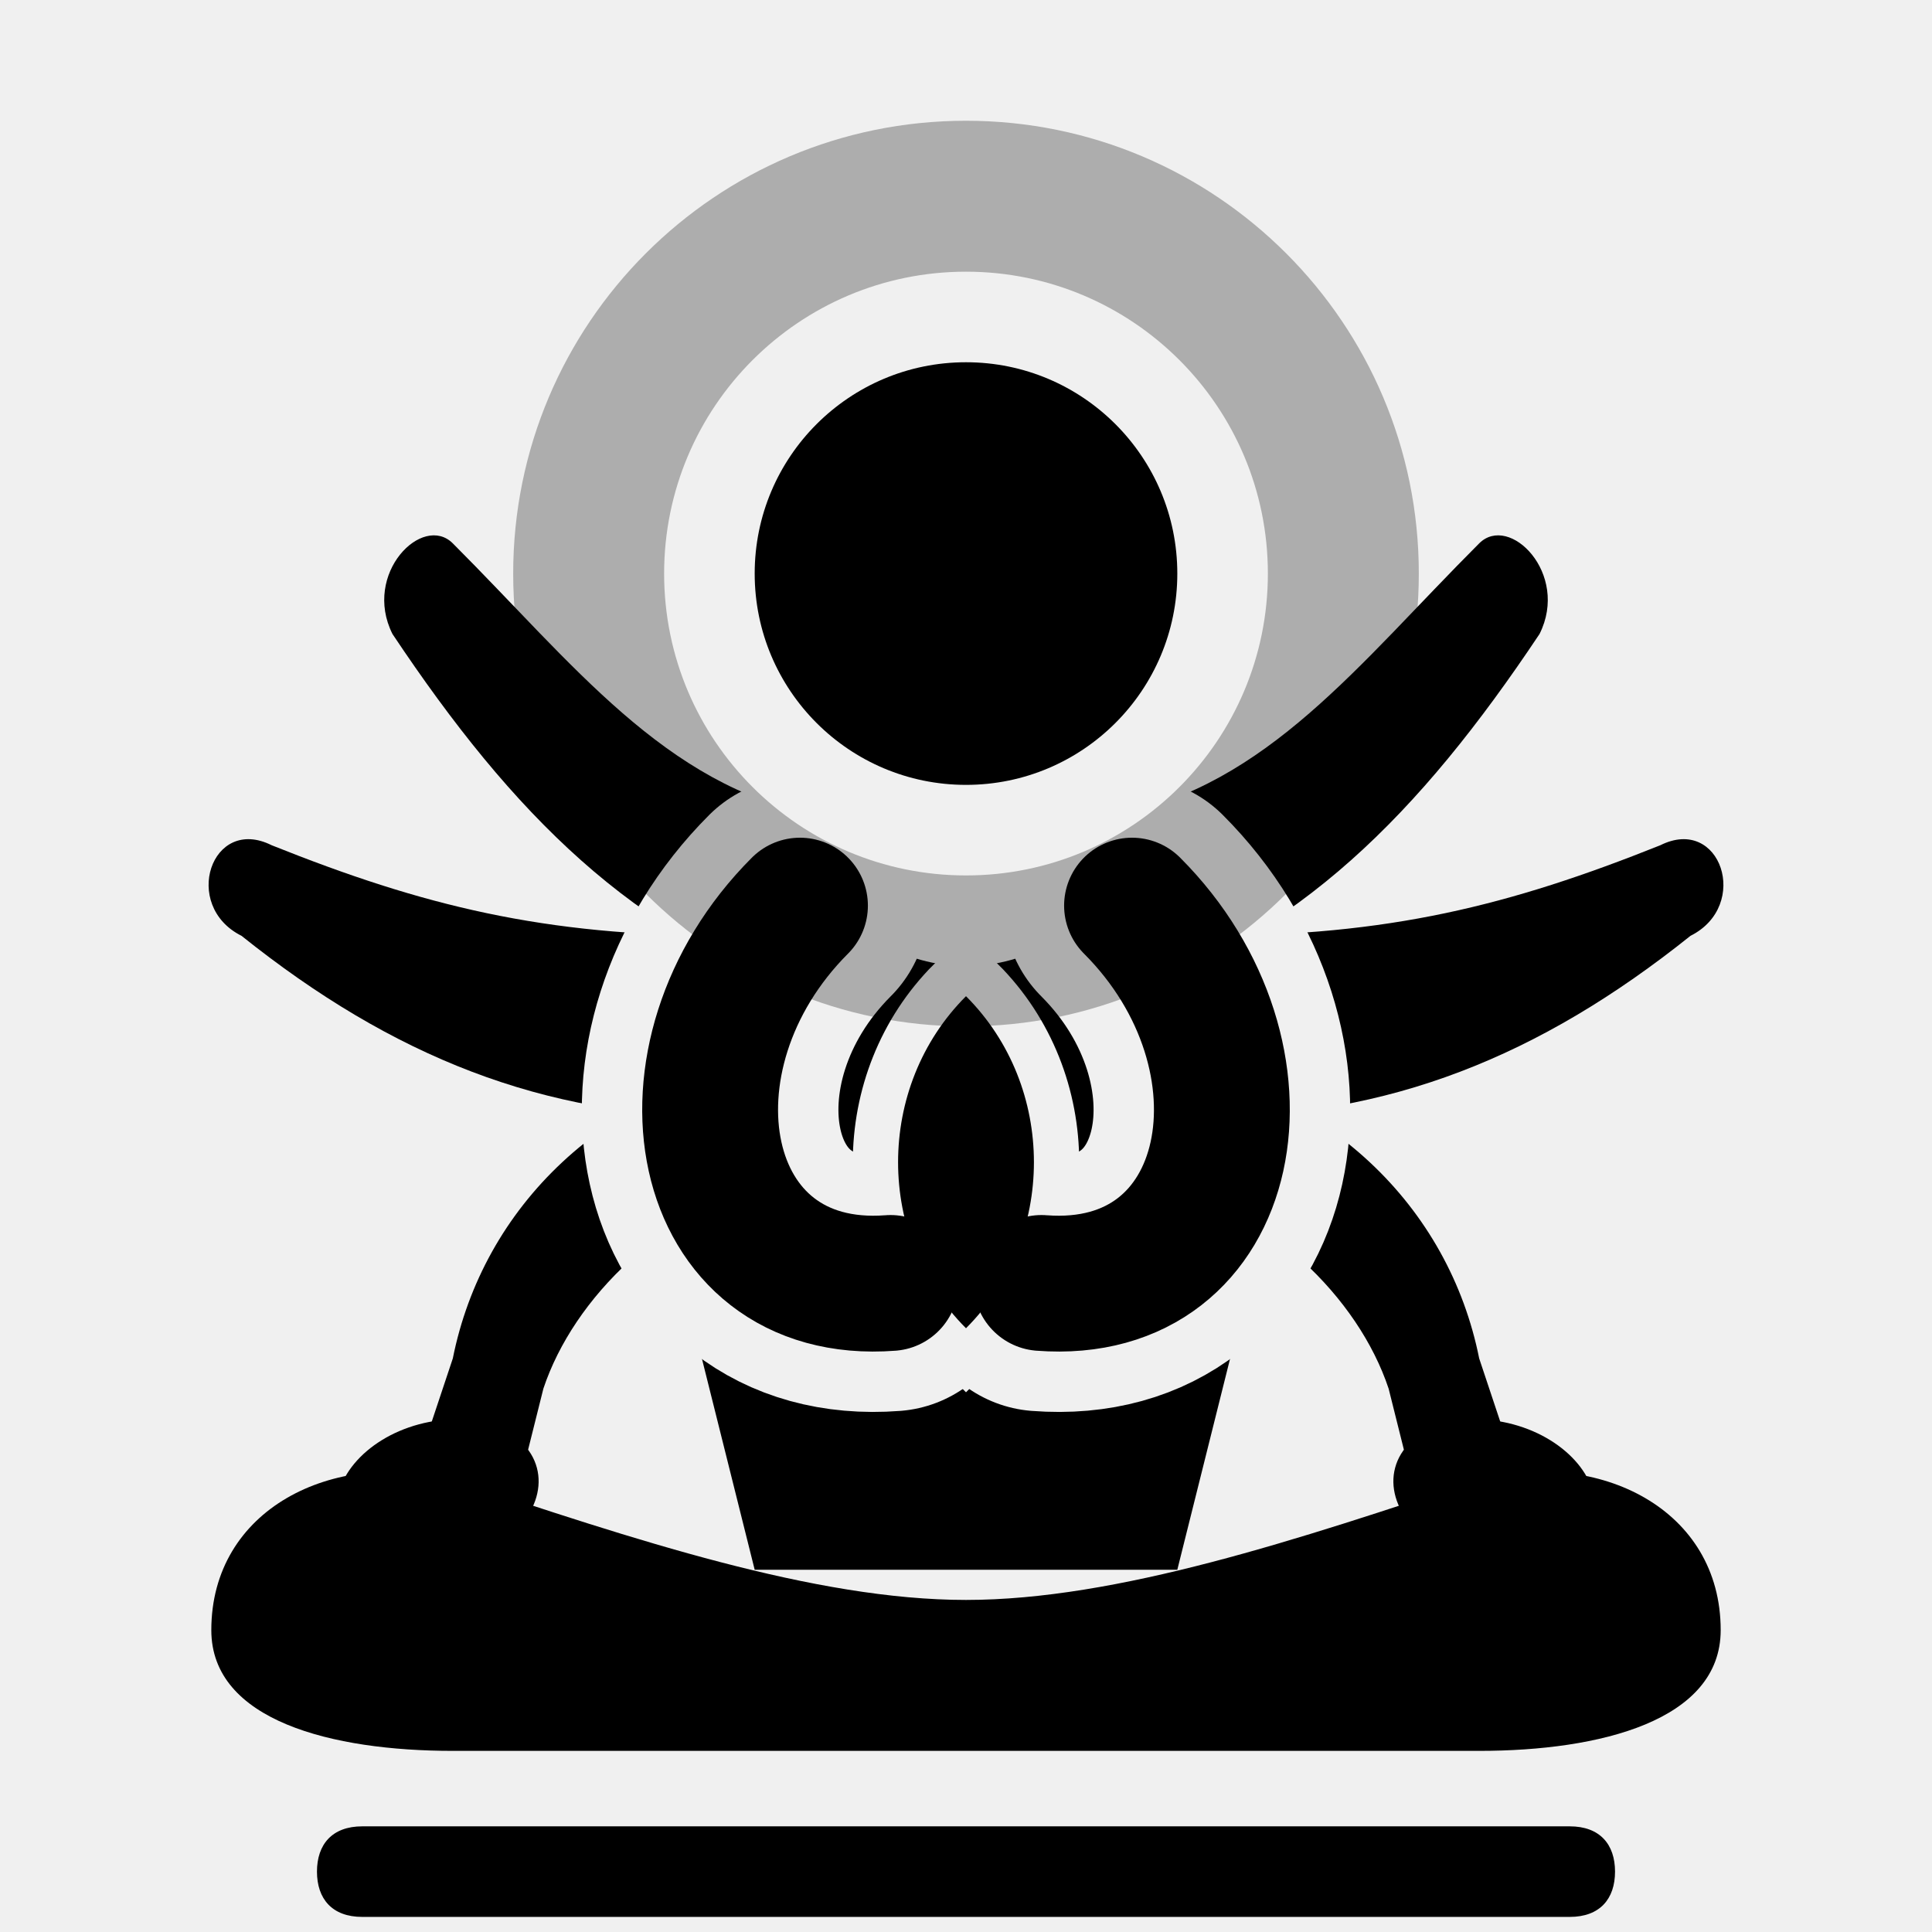
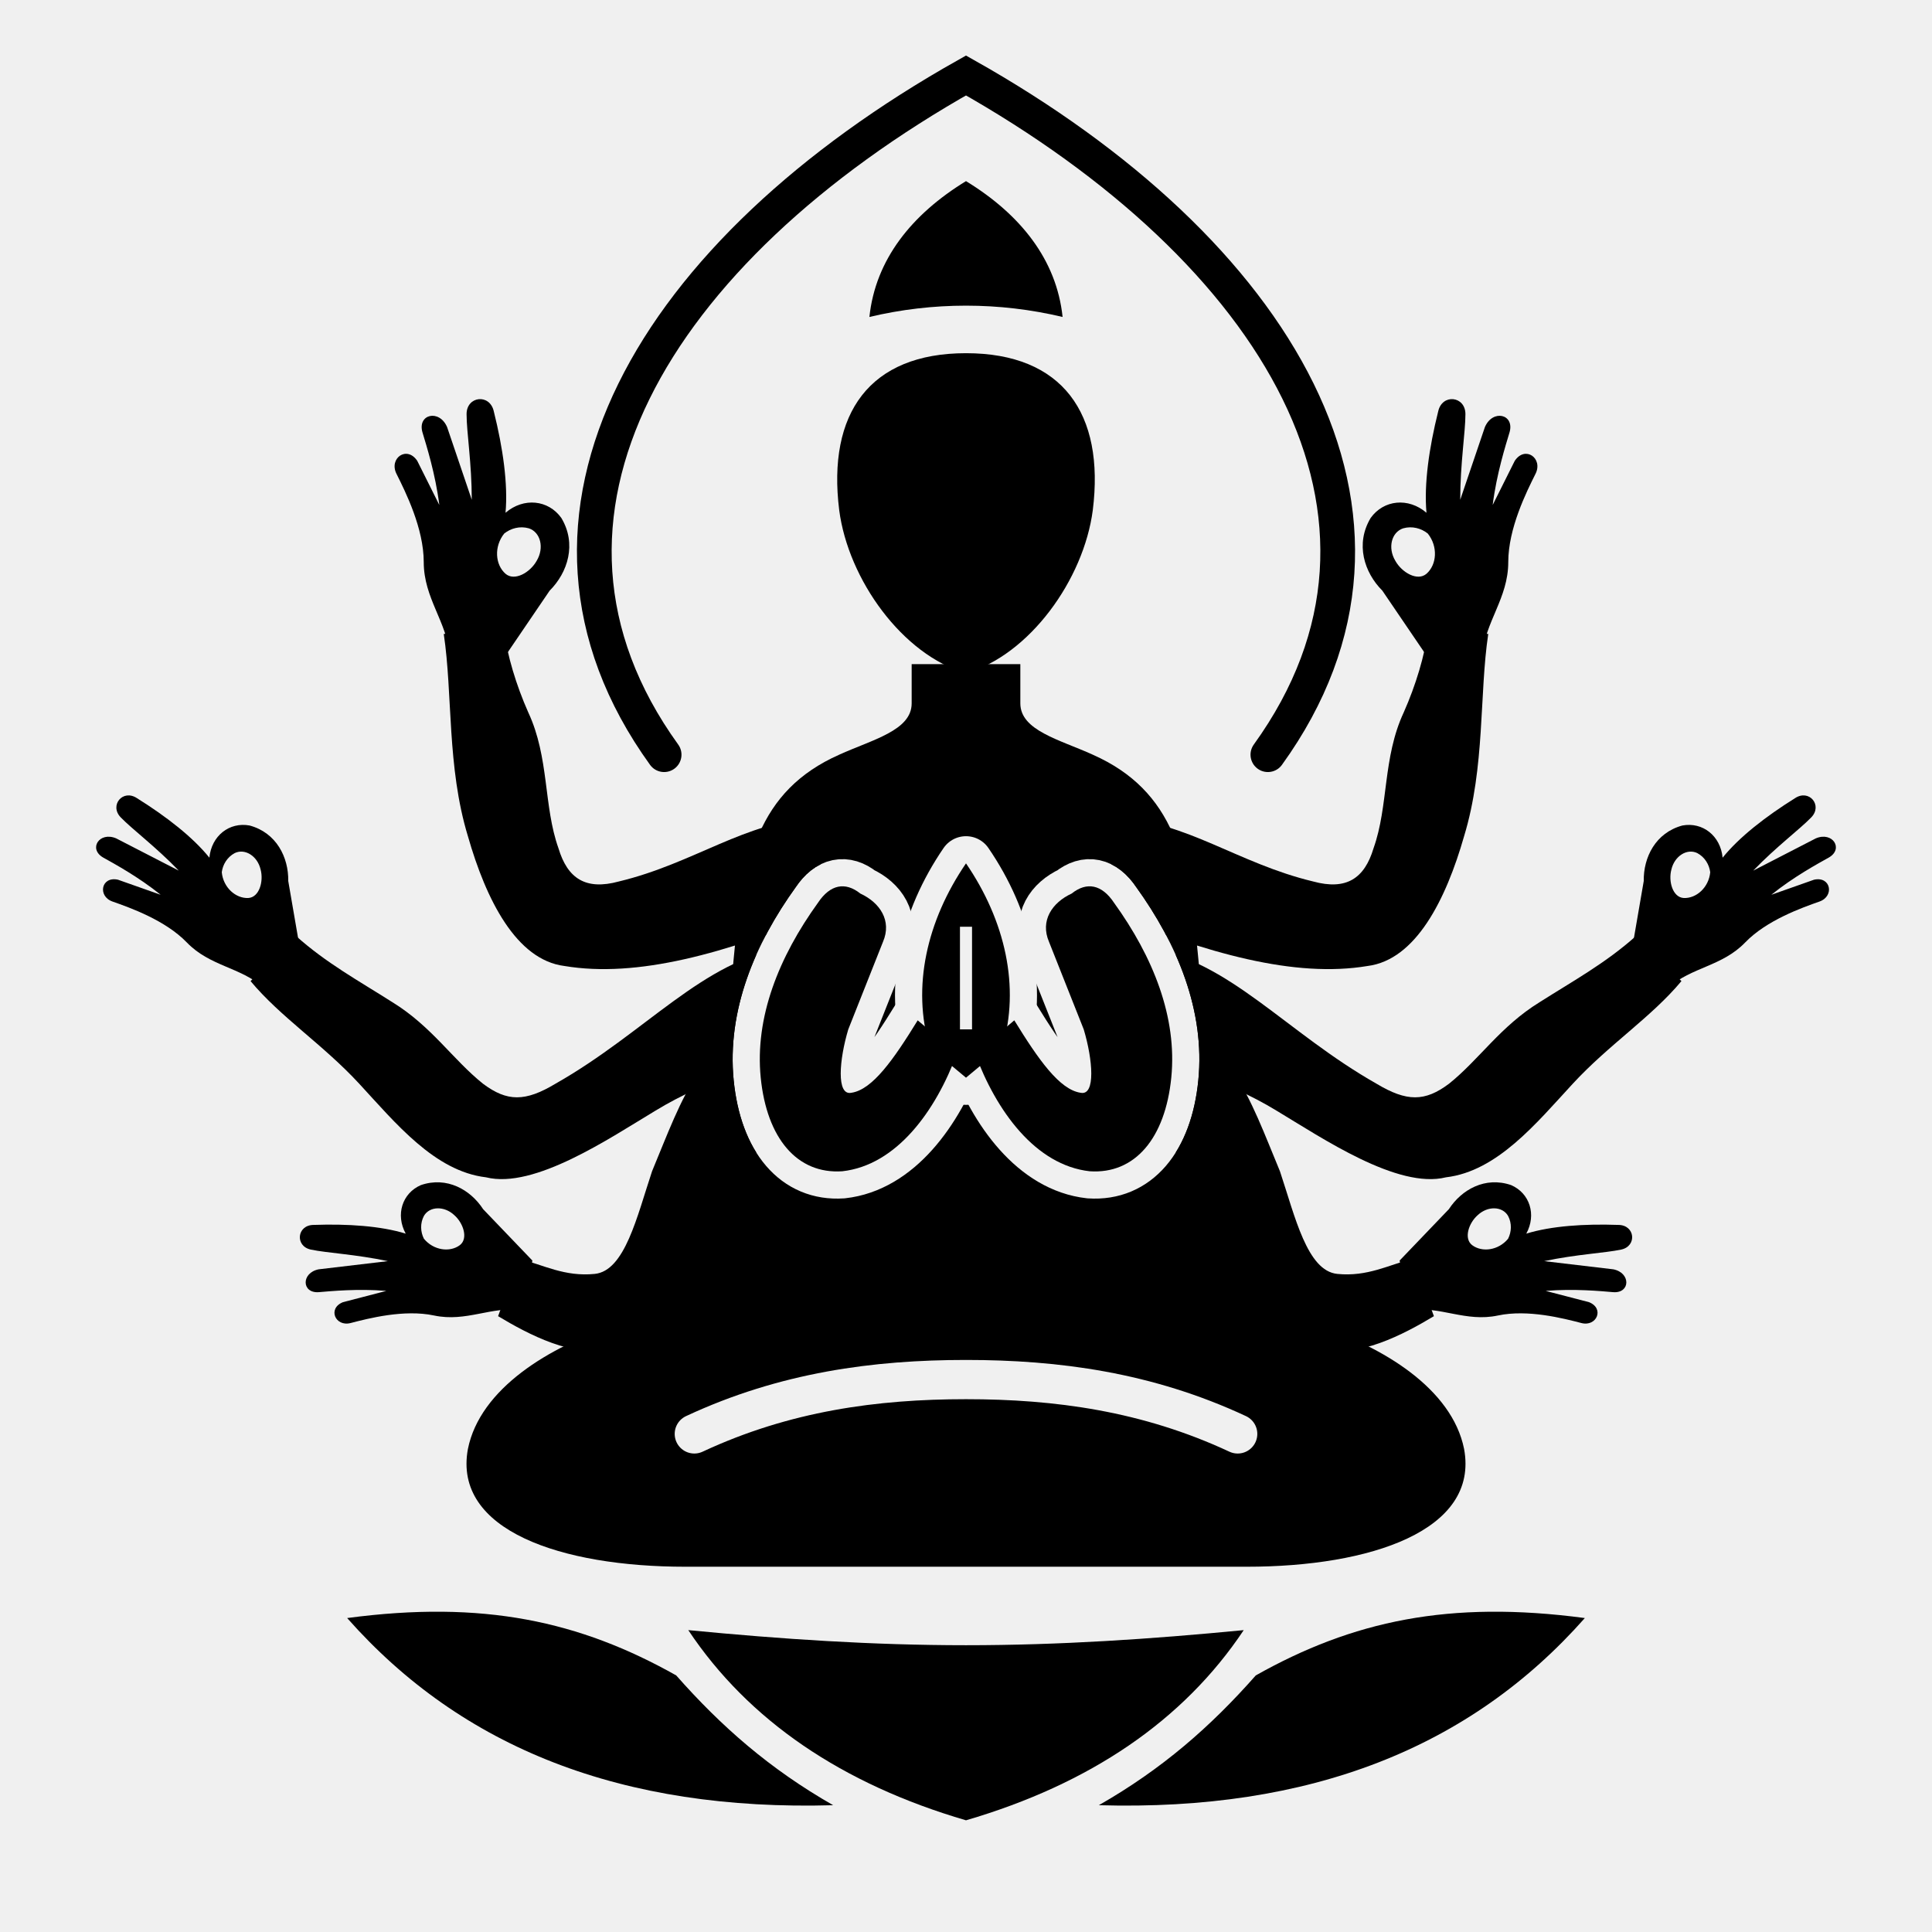
- <svg xmlns="http://www.w3.org/2000/svg" viewBox="0 0 64 64" width="64" height="64" role="img" aria-labelledby="title desc">
+ <svg xmlns="http://www.w3.org/2000/svg" width="64" height="64" viewBox="0 0 64 64" fill="none" role="img" aria-labelledby="meditating-title meditating-desc">
  <defs>
-     <mask id="gap" maskUnits="userSpaceOnUse" x="0" y="0" width="64" height="64">
-       <rect width="64" height="64" fill="#fff" />
-       <g fill="none" stroke="#000" stroke-linecap="round" stroke-linejoin="round">
-         <path d="M26.5 30C21.5 35 23 43 29.5 42.5" stroke-width="8.5" />
-         <path d="M37.5 30C42.5 35 41 43 34.5 42.5" stroke-width="8.5" />
+     <path id="guanyin-orchid-hand" fill="currentColor" fill-rule="evenodd" d="         M-1.05.6         c-.1-1.3-1-2.2-1-3.6         0-1.3-.7-2.7-1.05-3.4         -.3-.6.4-1.1.8-.5         l.85 1.7         c-.15-1.2-.5-2.3-.65-2.8         -.2-.7.65-.9.95-.2         l.95 2.8         c0-1.4-.2-2.6-.2-3.3         0-.7.9-.8 1.05-.1         .35 1.4.55 2.8.45 3.9         .7-.6 1.65-.5 2.15.2         .6 1 .25 2.1-.45 2.8         L1.1.6Z          M1.05-4.1         c-.4.5-.35 1.2.05 1.55         .35.3.95-.05 1.2-.5         .3-.5.15-1.1-.3-1.25         -.35-.1-.7 0-.95.2Z       " />
+     <g id="meditating-rear-arms" fill="currentColor">
+       <path d="           M27 27.1           c-2.3.1-4 1.5-6.5 2.1           -1.1.3-1.7-.1-2-1.1           -.5-1.4-.3-3-1-4.5           -.4-.9-.7-1.9-.8-2.7           l-2 .1           c.3 2 .1 4.4.8 6.7           .6 2.1 1.6 4.1 3.2 4.3           2.4.4 5.3-.4 8.7-1.8Z         " />
+       <use href="#guanyin-orchid-hand" transform="translate(15.8 21.2) scale(.86)" />
+       <path d="           M26 31.4           c-2.7.4-4.6 2.8-7.6 4.5           -1 .6-1.6.6-2.4 0           -1-.8-1.7-1.9-3-2.7           -1.1-.7-2.2-1.3-3.2-2.2           l-1.5 1.5           c1 1.2 2.4 2.1 3.6 3.4           1.2 1.3 2.5 2.9 4.2 3.1           1.6.4 4.1-1.3 5.6-2.2           1.8-1.1 3.4-1.4 5.3-2.3Z         " />
+       <use href="#guanyin-orchid-hand" transform="translate(9 31.8) rotate(-44) scale(.79)" />
+       <path d="           M26 33.6           c-2.7.5-3.4 2.8-4.4 5.2           -.5 1.5-.9 3.3-1.9 3.4           -1 .1-1.7-.3-2.5-.5           l-.7 1.9           c1 .6 2.5 1.4 3.8 1.1           2.3-.5 2.9-3.5 4.1-5.7           .8-1.3 2.3-2 3.1-3.1Z         " />
+       <use href="#guanyin-orchid-hand" transform="translate(17 42.5) rotate(-78) scale(.78)" />
+     </g>
+     <path id="guanyin-prayer-arm" d="         M28.5 29.6         c-.5-.4-1-.3-1.4.3         -1.3 1.8-2.1 3.8-1.9 5.8         .2 2 1.2 3.2 2.7 3.1         1.8-.2 3.1-2 3.8-3.9         l-1.3-1.1         c-.8 1.3-1.5 2.3-2.2 2.4         -.5.1-.4-1.1-.1-2.1         l1.15-2.9         c.3-.7-.1-1.3-.75-1.6Z       " />
+     <path id="guanyin-joined-palms" d="         M32 28.6         c-1.3 1.9-1.8 4.1-1.2 6.1         l1.2 1 1.2-1         c.6-2 .1-4.2-1.2-6.1Z       " />
+     <mask id="meditating-prayer" x="0" y="0" width="64" height="64" maskUnits="userSpaceOnUse" style="mask-type:luminance">
+       <path fill="#fff" d="M0 0h64v64H0z" />
+       <g stroke="#000" stroke-linecap="round" stroke-linejoin="round">
+         <g fill="#000" stroke-width="1.8">
+           <use href="#guanyin-prayer-arm" />
+           <use href="#guanyin-prayer-arm" transform="translate(64 0) scale(-1 1)" />
+           <use href="#guanyin-joined-palms" />
+         </g>
+         <path stroke-width="1.3" d="M23 47.5C26 46.1 29 45.7 32 45.7s6 .4 9 1.8" />
      </g>
-       <path d="M32 33C35 36 35 41 32 44C29 41 29 36 32 33Z" fill="#000" stroke="#000" stroke-width="3" />
    </mask>
  </defs>
+   <path d="M22 25C16.3 17.1 21.7 8.3 32 2.5 42.3 8.3 47.7 17.1 42 25" stroke="currentColor" stroke-width="1.15" stroke-linecap="round" />
+   <g mask="url(#meditating-prayer)">
+     <use href="#meditating-rear-arms" />
+     <use href="#meditating-rear-arms" transform="translate(64 0) scale(-1 1)" />
+   </g>
  <g fill="currentColor">
-     <path fill-rule="evenodd" d="M32 4a15 15 0 1 0 0 30 15 15 0 0 0 0-30Zm0 5a10 10 0 1 1 0 20 10 10 0 0 1 0-20Z" opacity=".28" />
-     <g mask="url(#gap)">
-       <path d="M27 27c-5-1-8-5-12-9-1-1-3 1-2 3 4 6 8 10 14 12Z" />
-       <path d="M24 31c-6 0-10-1-15-3-2-1-3 2-1 3 5 4 10 6 16 6Z" />
-       <path d="M37 27c5-1 8-5 12-9 1-1 3 1 2 3-4 6-8 10-14 12Z" />
-       <path d="M40 31c6 0 10-1 15-3 2-1 3 2 1 3-5 4-10 6-16 6Z" />
-       <path d="M26 35c-6 1-10 5-11 10l-1 3c0 2 3 2 3.5 0l.5-2c1-3 4-6 8-7Z" />
-       <path d="M38 35c6 1 10 5 11 10l1 3c0 2-3 2-3.5 0l-.5-2c-1-3-4-6-8-7Z" />
-       <ellipse cx="14.5" cy="49.5" rx="3.4" ry="2.4" transform="rotate(-15 14.5 49.5)" />
-       <ellipse cx="49.5" cy="49.5" rx="3.4" ry="2.4" transform="rotate(15 49.5 49.5)" />
-       <circle cx="32" cy="19" r="7" />
-       <path d="M26 28c-3 5-4 10-3 16l2 8h14l2-8c1-6 0-11-3-16            c-2 3-4 4-6 4s-4-1-6-4Z" />
-       <path d="M7 54c0-4 4-6 8-5 6 2 12 4 17 4s11-2 17-4c4-1 8 1 8 5            c0 3-4 4-8 4H15c-4 0-8-1-8-4Z" />
-       <path d="M12 60.5h40c1 0 1.5.6 1.5 1.5s-.5 1.5-1.5 1.5H12c-1 0-1.5-.6-1.5-1.5s.5-1.5 1.5-1.5Z" />
-     </g>
-     <g fill="none" stroke="currentColor" stroke-width="4.5" stroke-linecap="round" stroke-linejoin="round">
-       <path d="M26.5 30C21.5 35 23 43 29.5 42.5" />
-       <path d="M37.5 30C42.5 35 41 43 34.5 42.5" />
-     </g>
-     <path d="M32 33C35 36 35 41 32 44C29 41 29 36 32 33Z" />
+     <path d="         M28.8 10.5         c.2-1.9 1.4-3.4 3.2-4.5         1.8 1.1 3 2.6 3.2 4.5         -2.1-.5-4.3-.5-6.4 0Z       " />
+     <path d="         M32 11.7         c-3.2 0-4.6 2-4.2 5.2         .3 2.3 2.1 4.8 4.2 5.4         2.1-.6 3.9-3.1 4.2-5.4         .4-3.2-1-5.2-4.2-5.2Z       " />
+     <path mask="url(#meditating-prayer)" d="         M30.2 22h3.6v1.3         c0 .9 1.3 1.2 2.4 1.7         2.7 1.2 3.2 3.5 3.5 6.8         .4 4.8 1.3 8.9 3.9 12.1         2.2.7 4.5 2.1 4.9 4.1         .5 2.7-3.1 3.9-7.2 3.9         H22.7         c-4.1 0-7.7-1.2-7.2-3.9         .4-2 2.7-3.4 4.9-4.1         2.6-3.2 3.5-7.3 3.9-12.1         .3-3.3.8-5.6 3.5-6.8         1.1-.5 2.4-.8 2.4-1.7Z       " />
+   </g>
+   <g fill="currentColor">
+     <use href="#guanyin-prayer-arm" />
+     <use href="#guanyin-prayer-arm" transform="translate(64 0) scale(-1 1)" />
+     <path fill-rule="evenodd" d="         M32 28.6         c-1.3 1.9-1.8 4.1-1.2 6.1         l1.2 1 1.2-1         c.6-2 .1-4.2-1.2-6.1Z          M31.8 30.7h.4v3.4h-.4Z       " />
+   </g>
+   <g fill="currentColor">
+     <path d="         M22.8 54         c3.1.3 6.1.5 9.2.5         s6.1-.2 9.2-.5         c-2 3-5.1 5.1-9.2 6.3         -4.1-1.2-7.2-3.3-9.2-6.3Z       " />
+     <path d="         M11.5 53.6         c4.5-.6 7.7.1 10.9 1.9         1.5 1.7 3.1 3.1 5.2 4.3         -7 .2-12.3-1.9-16.1-6.2Z       " />
+     <path d="         M52.5 53.6         c-4.5-.6-7.7.1-10.9 1.9         -1.5 1.7-3.1 3.1-5.2 4.3         7 .2 12.3-1.9 16.1-6.2Z       " />
  </g>
</svg>
